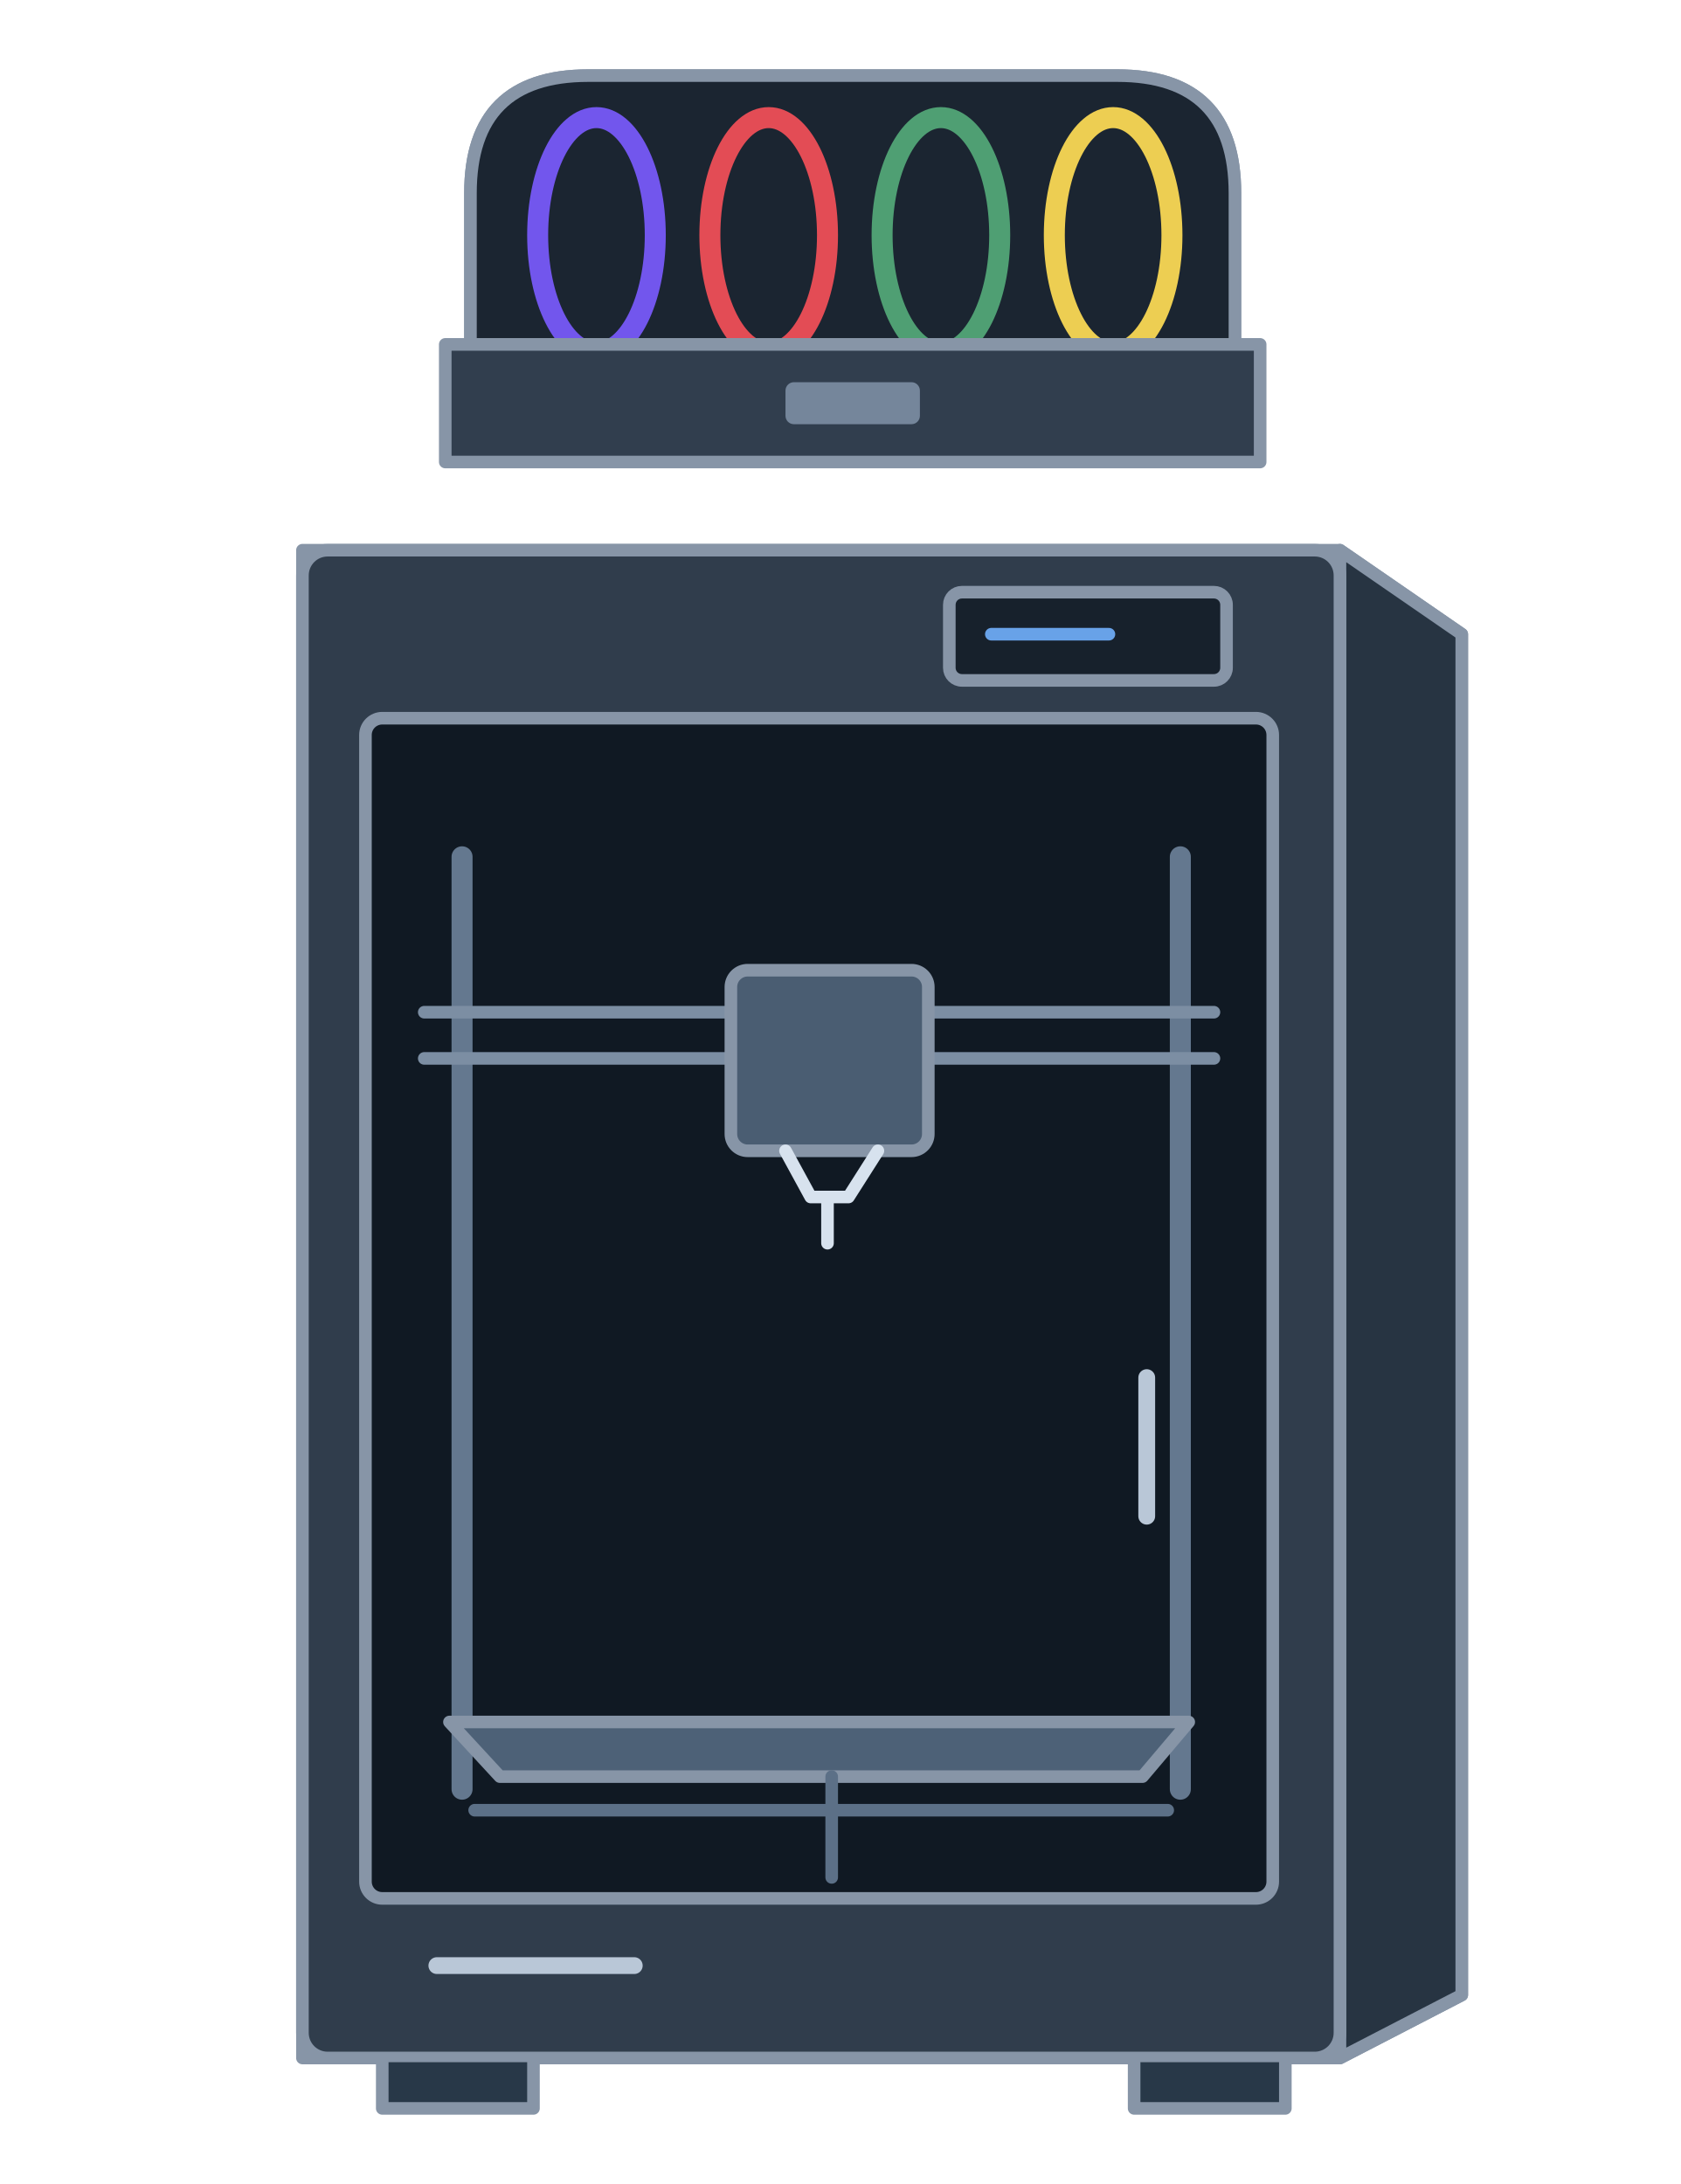
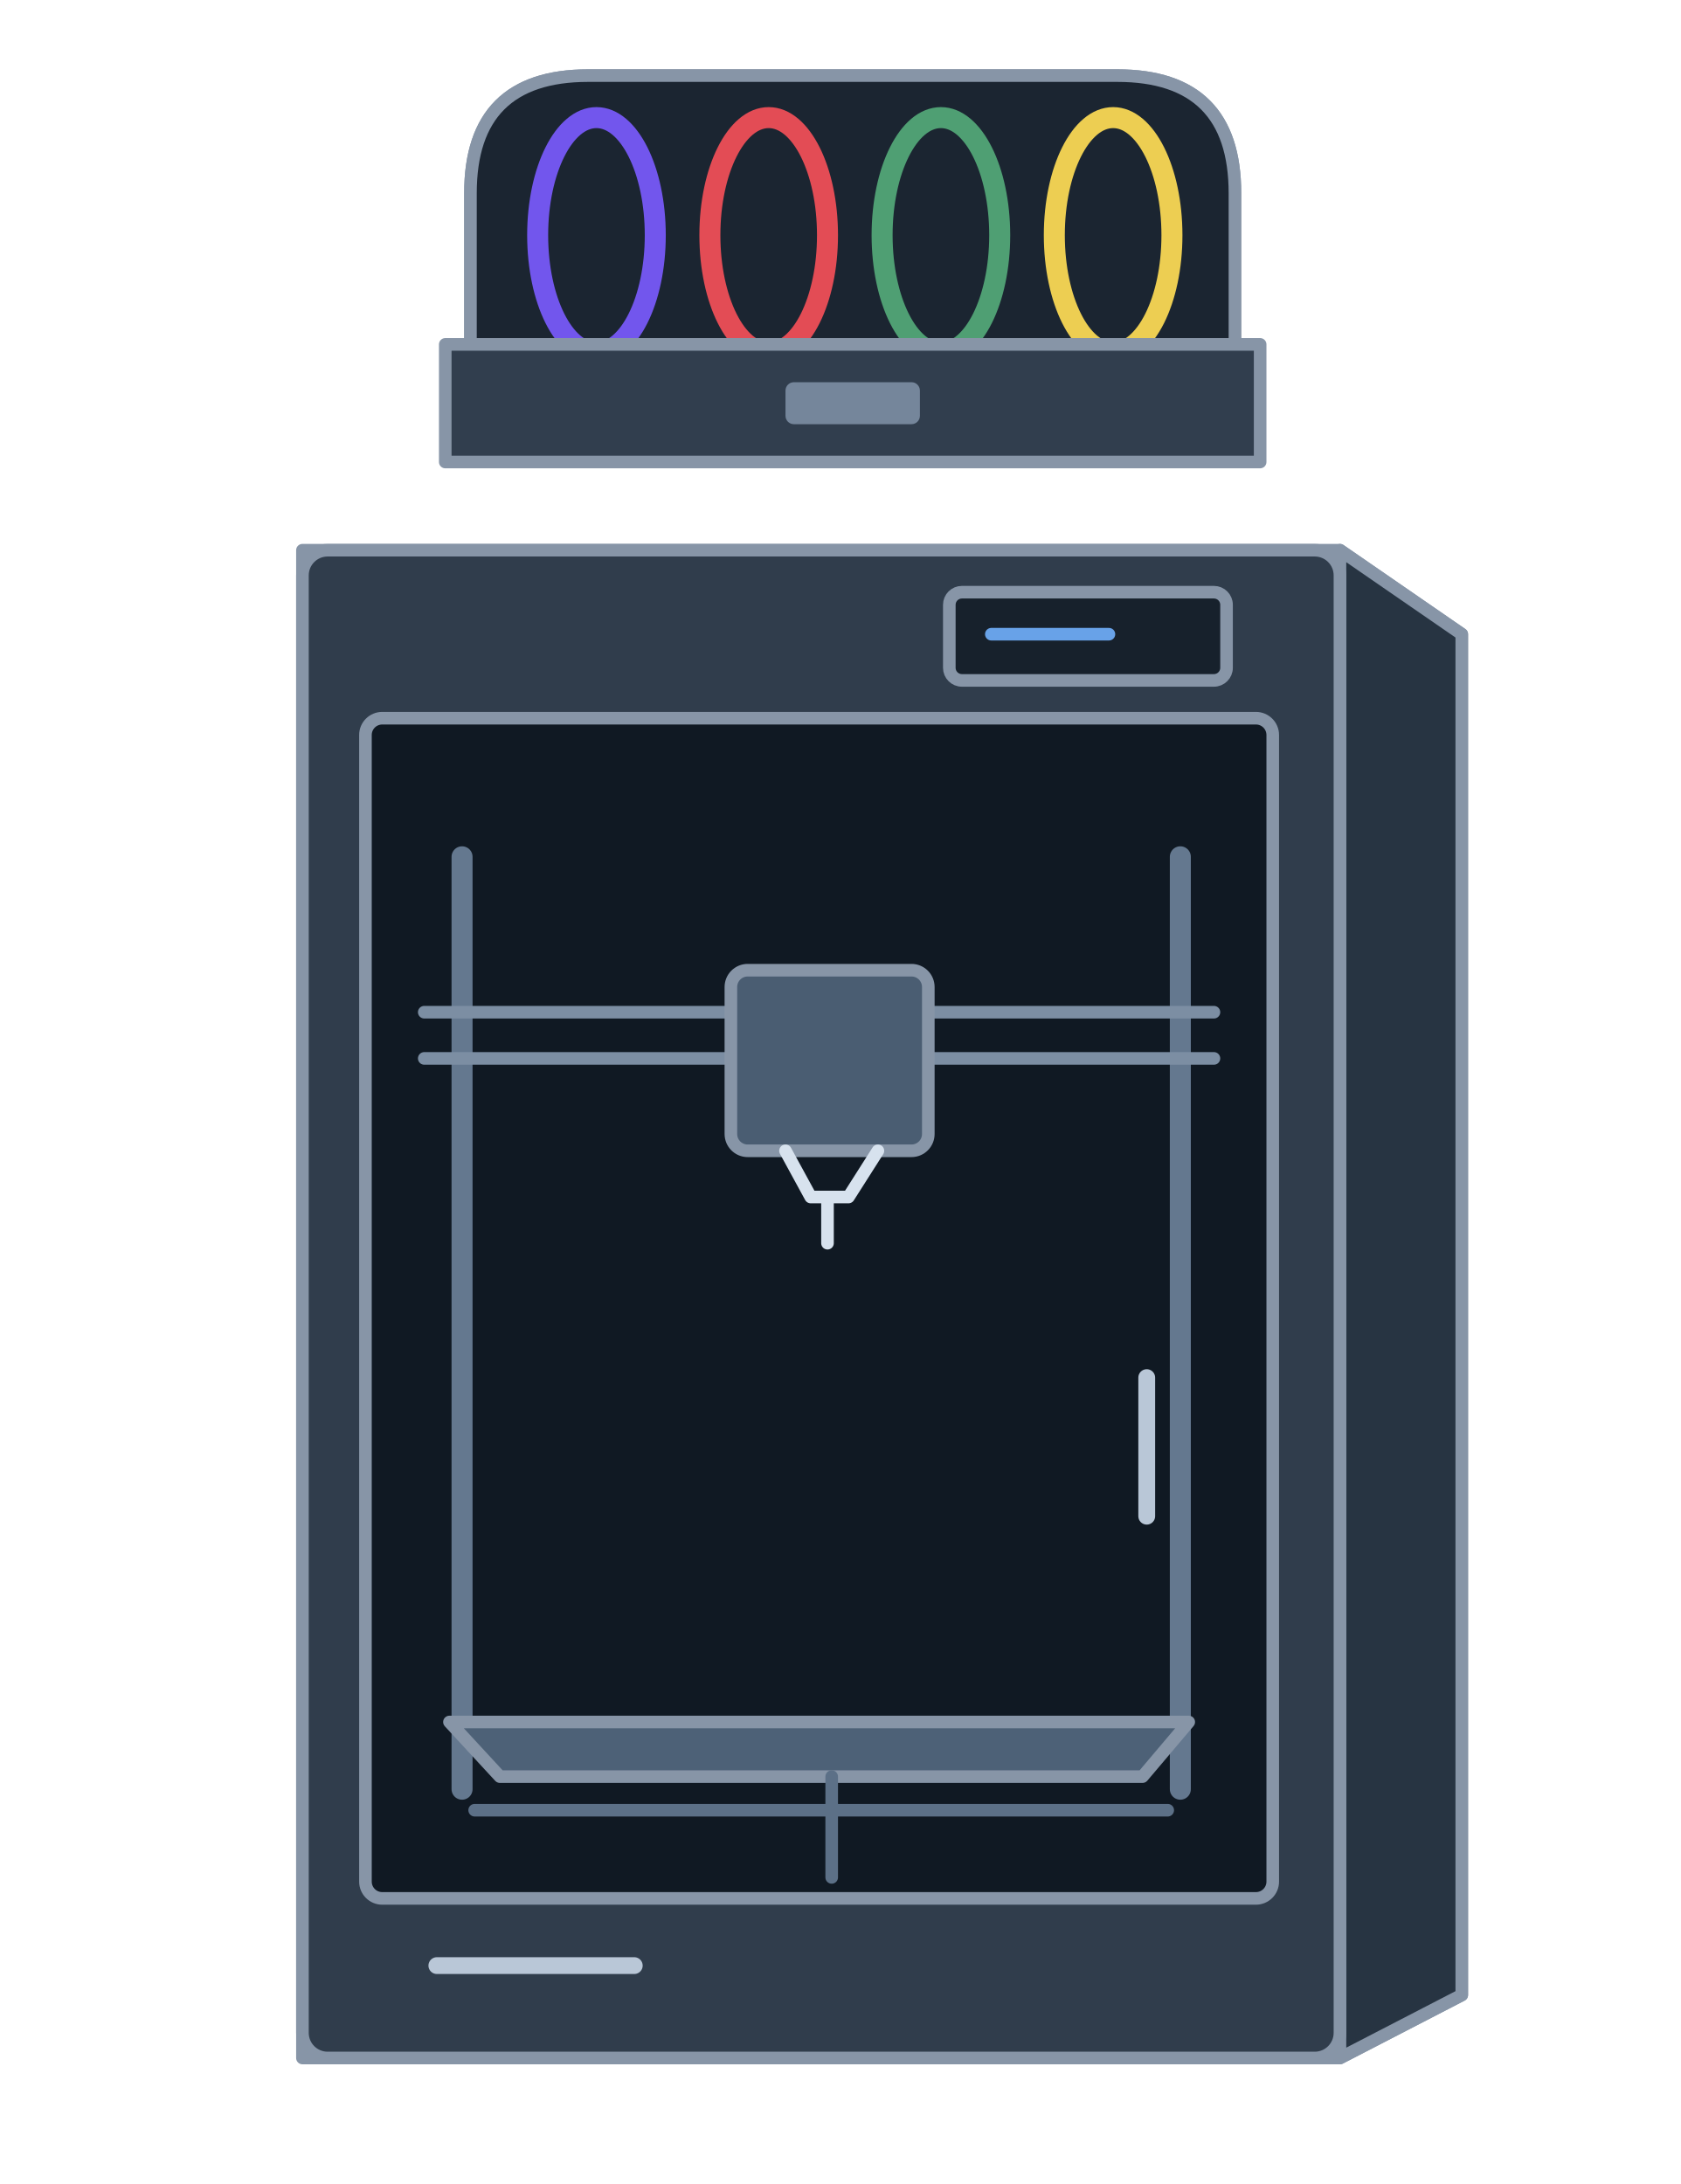
<svg xmlns="http://www.w3.org/2000/svg" width="400" height="520" viewBox="0 0 400 520" fill="none" stroke-linecap="round" stroke-linejoin="round">
  <g id="cfs" stroke="#8795a7" stroke-width="3">
    <path d="M112 96V46Q112 18 140 18H266Q294 18 294 46V96" fill="#273241" />
    <path d="M112 46Q112 18 140 18H266Q294 18 294 46V82H112Z" fill="#1b2531" />
    <g stroke-width="5">
      <ellipse cx="142" cy="56" rx="14" ry="28" stroke="#7256ed" />
      <ellipse cx="183" cy="56" rx="14" ry="28" stroke="#e34c55" />
      <ellipse cx="224" cy="56" rx="14" ry="28" stroke="#4f9f73" />
      <ellipse cx="265" cy="56" rx="14" ry="28" stroke="#edce52" />
    </g>
    <path d="M106 82H300V110H106Z" fill="#313e4e" />
    <rect x="187" y="91" width="32" height="10" rx="2" fill="#75869b" stroke="none" />
  </g>
  <g stroke="#8795a7" stroke-width="3">
    <path d="M72 131 319 131 348 151V475L319 490H72Z" fill="#1a2430" />
    <path d="M319 131V490L348 475V151Z" fill="#273442" />
    <rect x="72" y="131" width="247" height="359" rx="6" fill="#303d4c" />
    <rect x="87" y="171" width="216" height="281" rx="4" fill="#101923" />
    <path d="M110 204V426M281 204V426" stroke="#64788f" stroke-width="5" />
    <path d="M101 241H289M101 252H289" stroke="#7c8ea3" />
    <rect x="174" y="231" width="47" height="43" rx="4" fill="#4a5d72" />
    <path d="M187 274 193 285H202L209 274M197 285V296" stroke="#d7e2ee" />
    <path d="M107 410H283L272 423H119Z" fill="#4d6177" />
    <path d="M113 431H278M198 423V447" stroke="#5c7087" />
    <rect x="226" y="141" width="66" height="21" rx="3" fill="#17212c" />
    <path d="M236 151H264" stroke="#68a2e8" />
    <path d="M104 468H151M273 328V361" stroke="#b9c7d7" stroke-width="4" />
-     <path d="M91 491V502H127V491M270 491V502H306V491" fill="#283848" />
  </g>
</svg>
